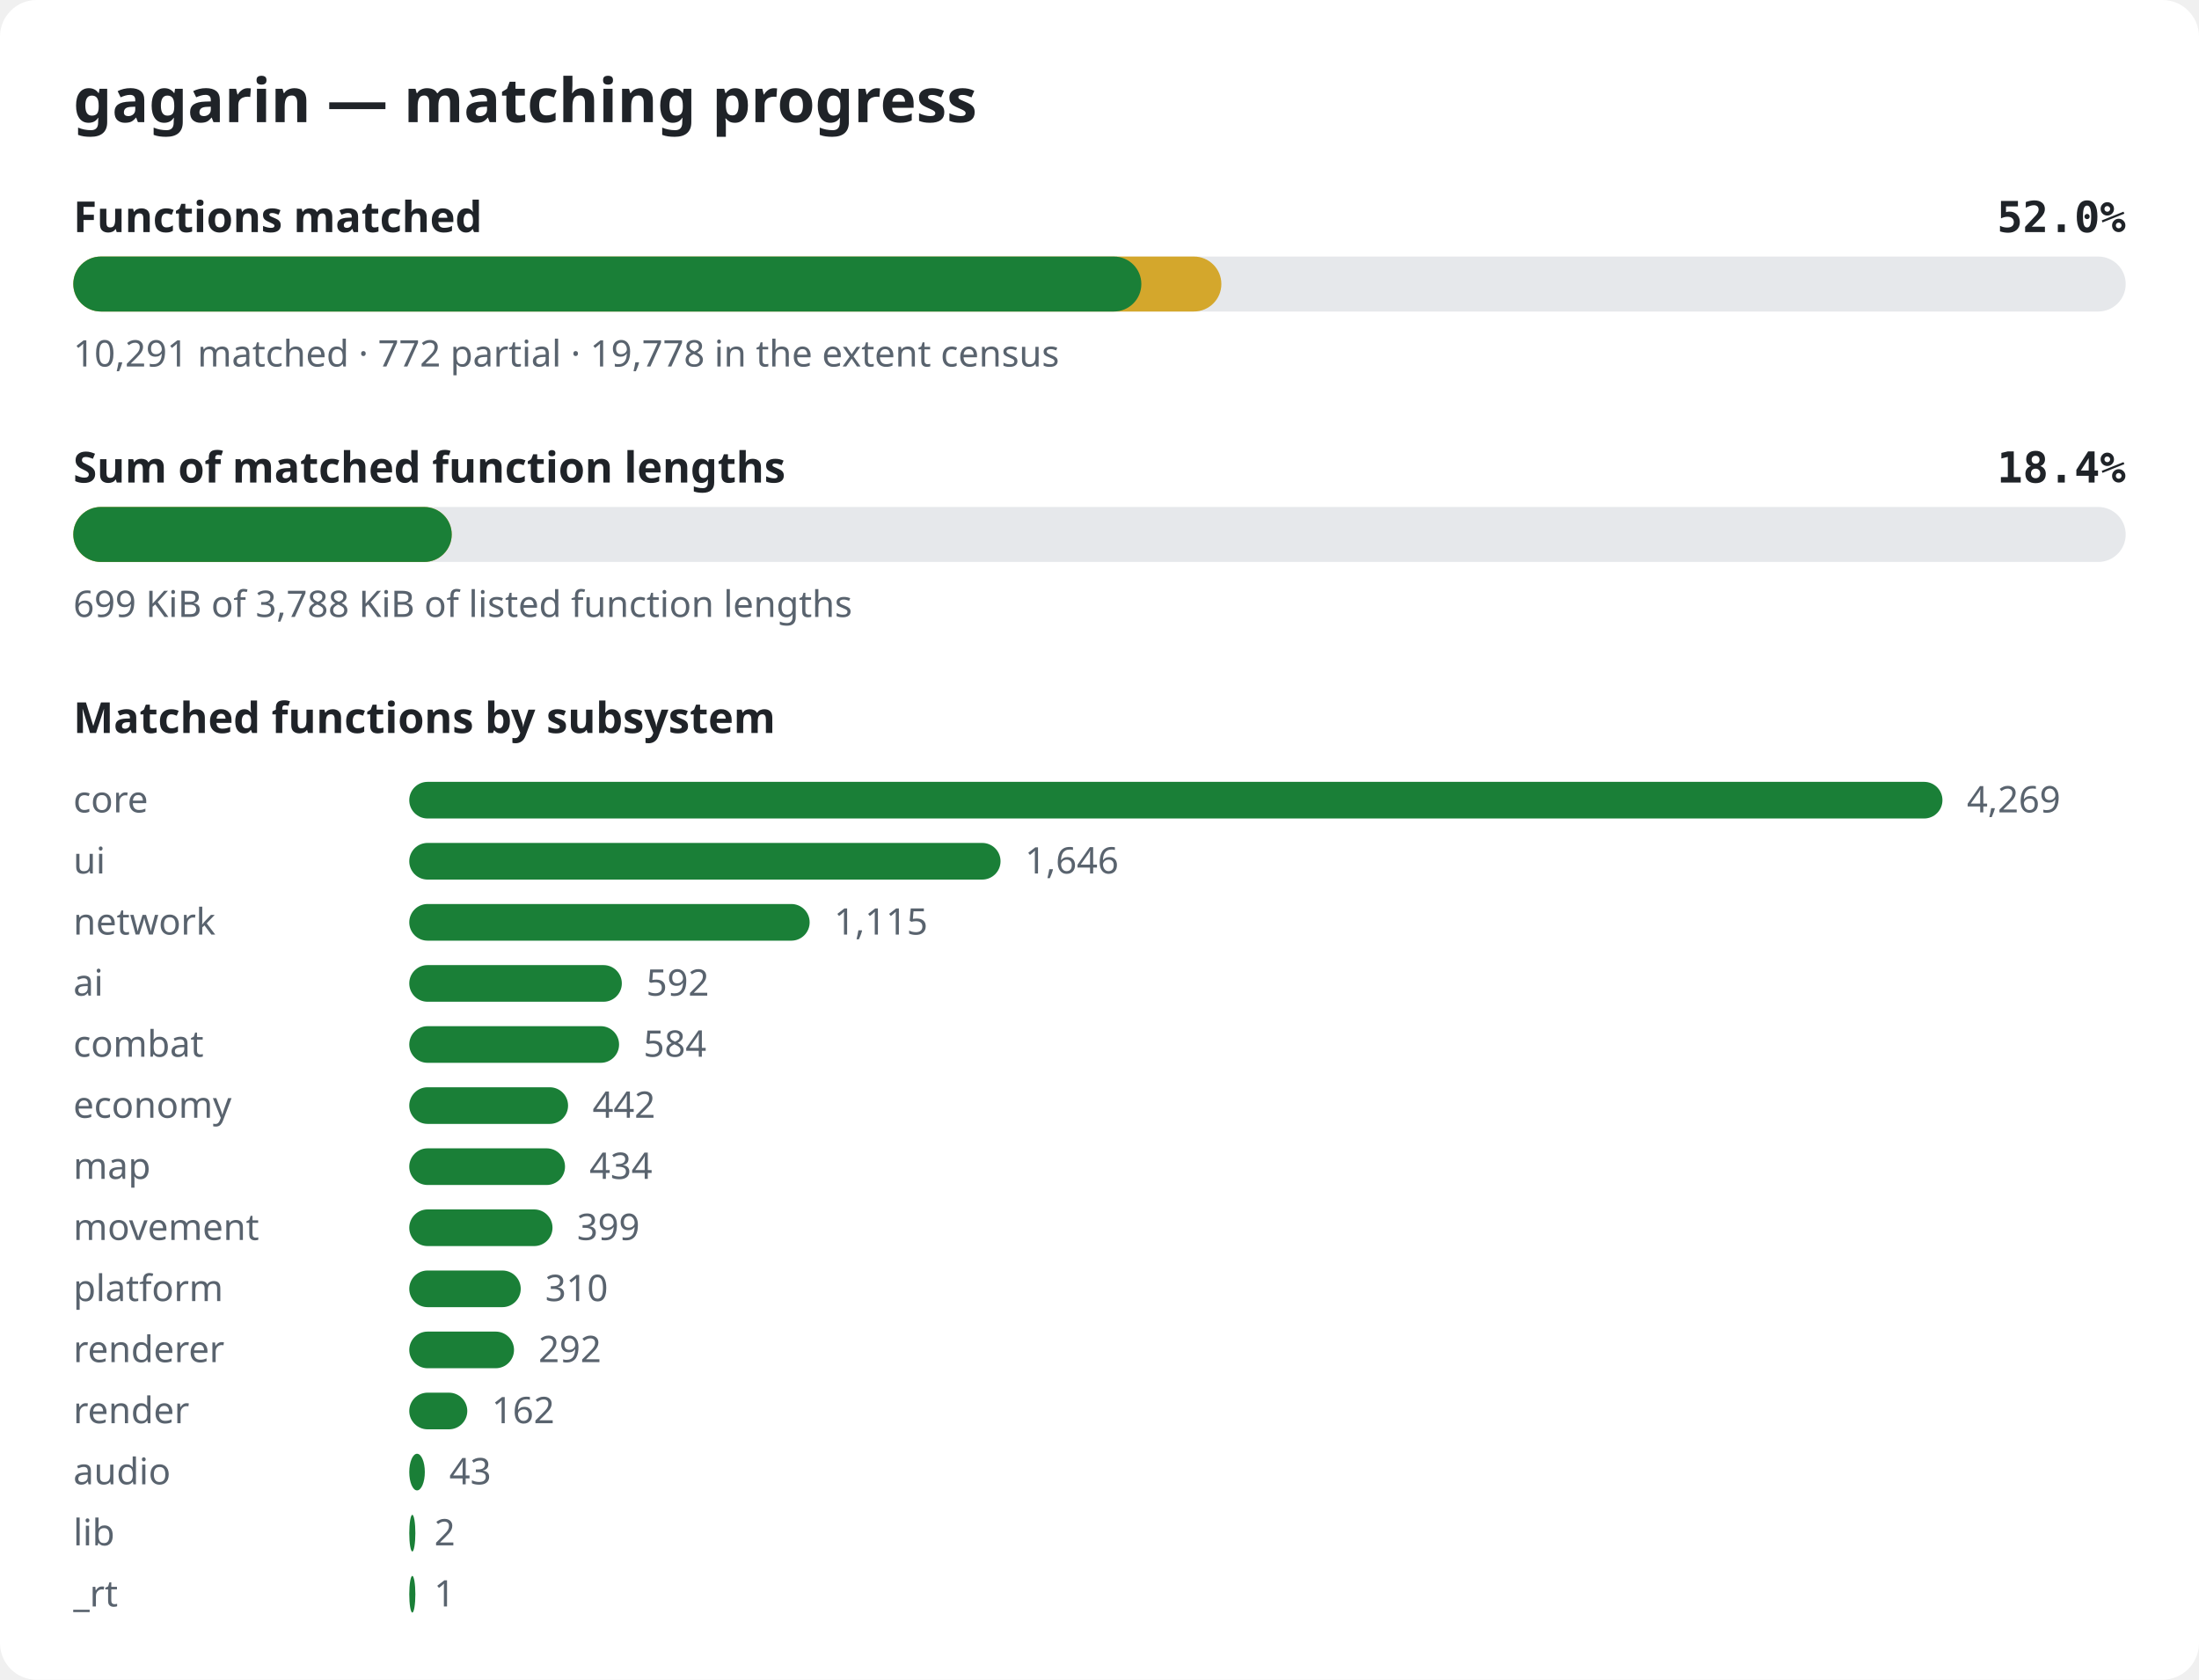
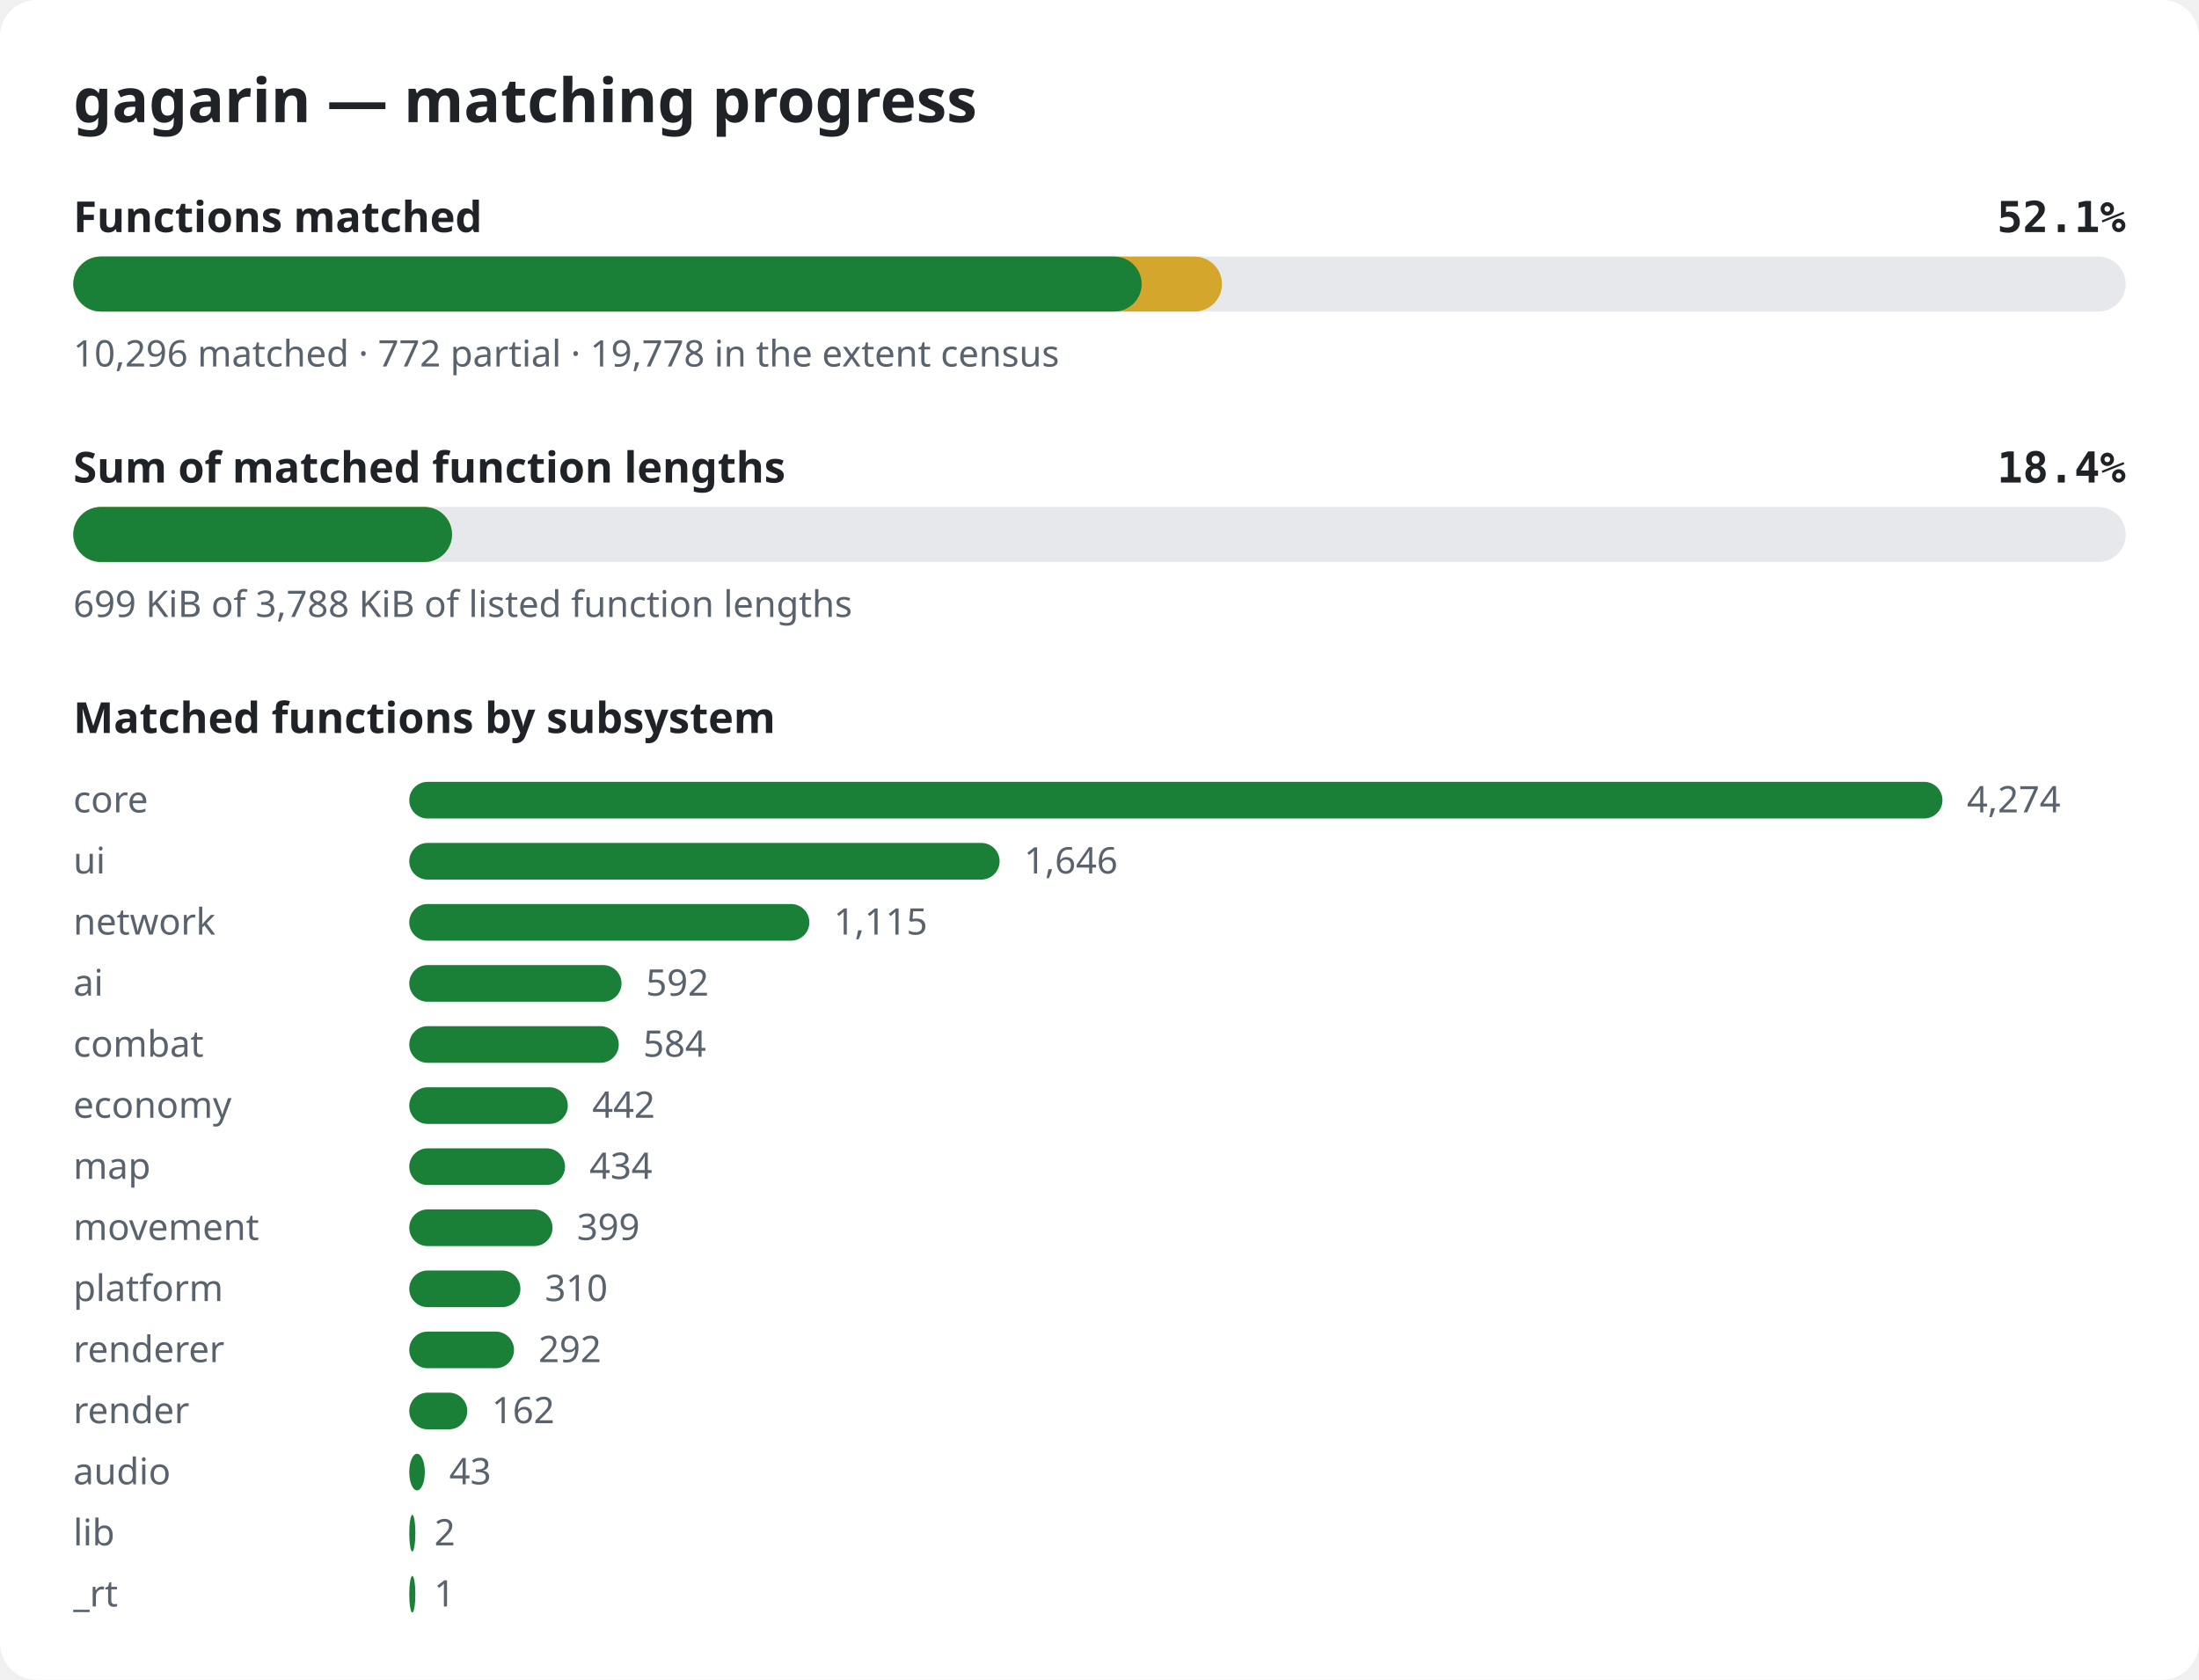
<svg xmlns="http://www.w3.org/2000/svg" width="720" height="550" viewBox="0 0 720 550" role="img" aria-label="gagarin matching progress">
  <style>.bg{fill:#ffffff}.title{font:600 20px sans-serif;fill:#1f2328}.label{font:600 14px sans-serif;fill:#1f2328}.pct{font:600 14px monospace;fill:#1f2328}.note{font:12px sans-serif;fill:#59636e}.track{fill:#e6e8eb}.done{fill:#1a7f37}.partial{fill:#d4a72c}@media (prefers-color-scheme: dark){.bg{fill:#0d1117}.title,.label,.pct{fill:#e6edf3}.note{fill:#9198a1}.track{fill:#262c36}.done{fill:#3fb950}.partial{fill:#d29922}}</style>
  <rect width="720" height="550" rx="12" class="bg" />
  <text x="24" y="40" class="title">gagarin — matching progress</text>
  <text x="24" y="76" class="label">Functions matched</text>
-   <text x="696" y="76" class="pct" text-anchor="end">52.0%</text>
+   <text x="696" y="76" class="pct" text-anchor="end">52.1%</text>
  <rect x="24" y="84" width="672" height="18" rx="9" class="track" />
-   <rect x="24" y="84" width="375.9" height="18" rx="9" class="partial" />
-   <rect x="24" y="84" width="349.7" height="18" rx="9" class="done" />
-   <text x="24" y="120" class="note">10,291 matched · 772 partial · 19,778 in the extent census</text>
+   <rect x="24" y="84" width="376.1" height="18" rx="9" class="partial" />
+   <rect x="24" y="84" width="349.8" height="18" rx="9" class="done" />
+   <text x="24" y="120" class="note">10,296 matched · 772 partial · 19,778 in the extent census</text>
  <text x="24" y="158" class="label">Sum of matched function lengths</text>
  <text x="696" y="158" class="pct" text-anchor="end">18.4%</text>
  <rect x="24" y="166" width="672" height="18" rx="9" class="track" />
-   <rect x="24" y="166" width="123.9" height="18" rx="9" class="partial" />
-   <rect x="24" y="166" width="123.9" height="18" rx="9" class="done" />
+   <rect x="24" y="166" width="124.0" height="18" rx="9" class="partial" />
+   <rect x="24" y="166" width="124.0" height="18" rx="9" class="done" />
  <text x="24" y="202" class="note">699 KiB of 3,788 KiB of listed function lengths</text>
  <text x="24" y="240" class="label">Matched functions by subsystem</text>
  <text x="24" y="266" class="note">core</text>
  <rect x="134" y="256" width="502.0" height="12" rx="6" class="done" />
-   <text x="644.0" y="266" class="note">4,269</text>
+   <text x="644.0" y="266" class="note">4,274</text>
  <text x="24" y="286" class="note">ui</text>
-   <rect x="134" y="276" width="193.6" height="12" rx="6" class="done" />
-   <text x="335.6" y="286" class="note">1,646</text>
+   <rect x="134" y="276" width="193.3" height="12" rx="6" class="done" />
+   <text x="335.3" y="286" class="note">1,646</text>
  <text x="24" y="306" class="note">network</text>
-   <rect x="134" y="296" width="131.1" height="12" rx="6" class="done" />
-   <text x="273.1" y="306" class="note">1,115</text>
+   <rect x="134" y="296" width="131.0" height="12" rx="6" class="done" />
+   <text x="273.0" y="306" class="note">1,115</text>
  <text x="24" y="326" class="note">ai</text>
-   <rect x="134" y="316" width="69.6" height="12" rx="6" class="done" />
-   <text x="211.6" y="326" class="note">592</text>
+   <rect x="134" y="316" width="69.5" height="12" rx="6" class="done" />
+   <text x="211.5" y="326" class="note">592</text>
  <text x="24" y="346" class="note">combat</text>
-   <rect x="134" y="336" width="68.7" height="12" rx="6" class="done" />
-   <text x="210.7" y="346" class="note">584</text>
+   <rect x="134" y="336" width="68.6" height="12" rx="6" class="done" />
+   <text x="210.6" y="346" class="note">584</text>
  <text x="24" y="366" class="note">economy</text>
-   <rect x="134" y="356" width="52.0" height="12" rx="6" class="done" />
-   <text x="194.0" y="366" class="note">442</text>
+   <rect x="134" y="356" width="51.9" height="12" rx="6" class="done" />
+   <text x="193.9" y="366" class="note">442</text>
  <text x="24" y="386" class="note">map</text>
  <rect x="134" y="376" width="51.0" height="12" rx="6" class="done" />
  <text x="193.0" y="386" class="note">434</text>
  <text x="24" y="406" class="note">movement</text>
  <rect x="134" y="396" width="46.9" height="12" rx="6" class="done" />
  <text x="188.9" y="406" class="note">399</text>
  <text x="24" y="426" class="note">platform</text>
-   <rect x="134" y="416" width="36.5" height="12" rx="6" class="done" />
-   <text x="178.5" y="426" class="note">310</text>
+   <rect x="134" y="416" width="36.4" height="12" rx="6" class="done" />
+   <text x="178.4" y="426" class="note">310</text>
  <text x="24" y="446" class="note">renderer</text>
  <rect x="134" y="436" width="34.3" height="12" rx="6" class="done" />
  <text x="176.3" y="446" class="note">292</text>
  <text x="24" y="466" class="note">render</text>
  <rect x="134" y="456" width="19.0" height="12" rx="6" class="done" />
  <text x="161.0" y="466" class="note">162</text>
  <text x="24" y="486" class="note">audio</text>
  <rect x="134" y="476" width="5.1" height="12" rx="6" class="done" />
  <text x="147.1" y="486" class="note">43</text>
  <text x="24" y="506" class="note">lib</text>
  <rect x="134" y="496" width="2.0" height="12" rx="6" class="done" />
  <text x="142.2" y="506" class="note">2</text>
  <text x="24" y="526" class="note">_rt</text>
  <rect x="134" y="516" width="2.0" height="12" rx="6" class="done" />
  <text x="142.1" y="526" class="note">1</text>
</svg>
